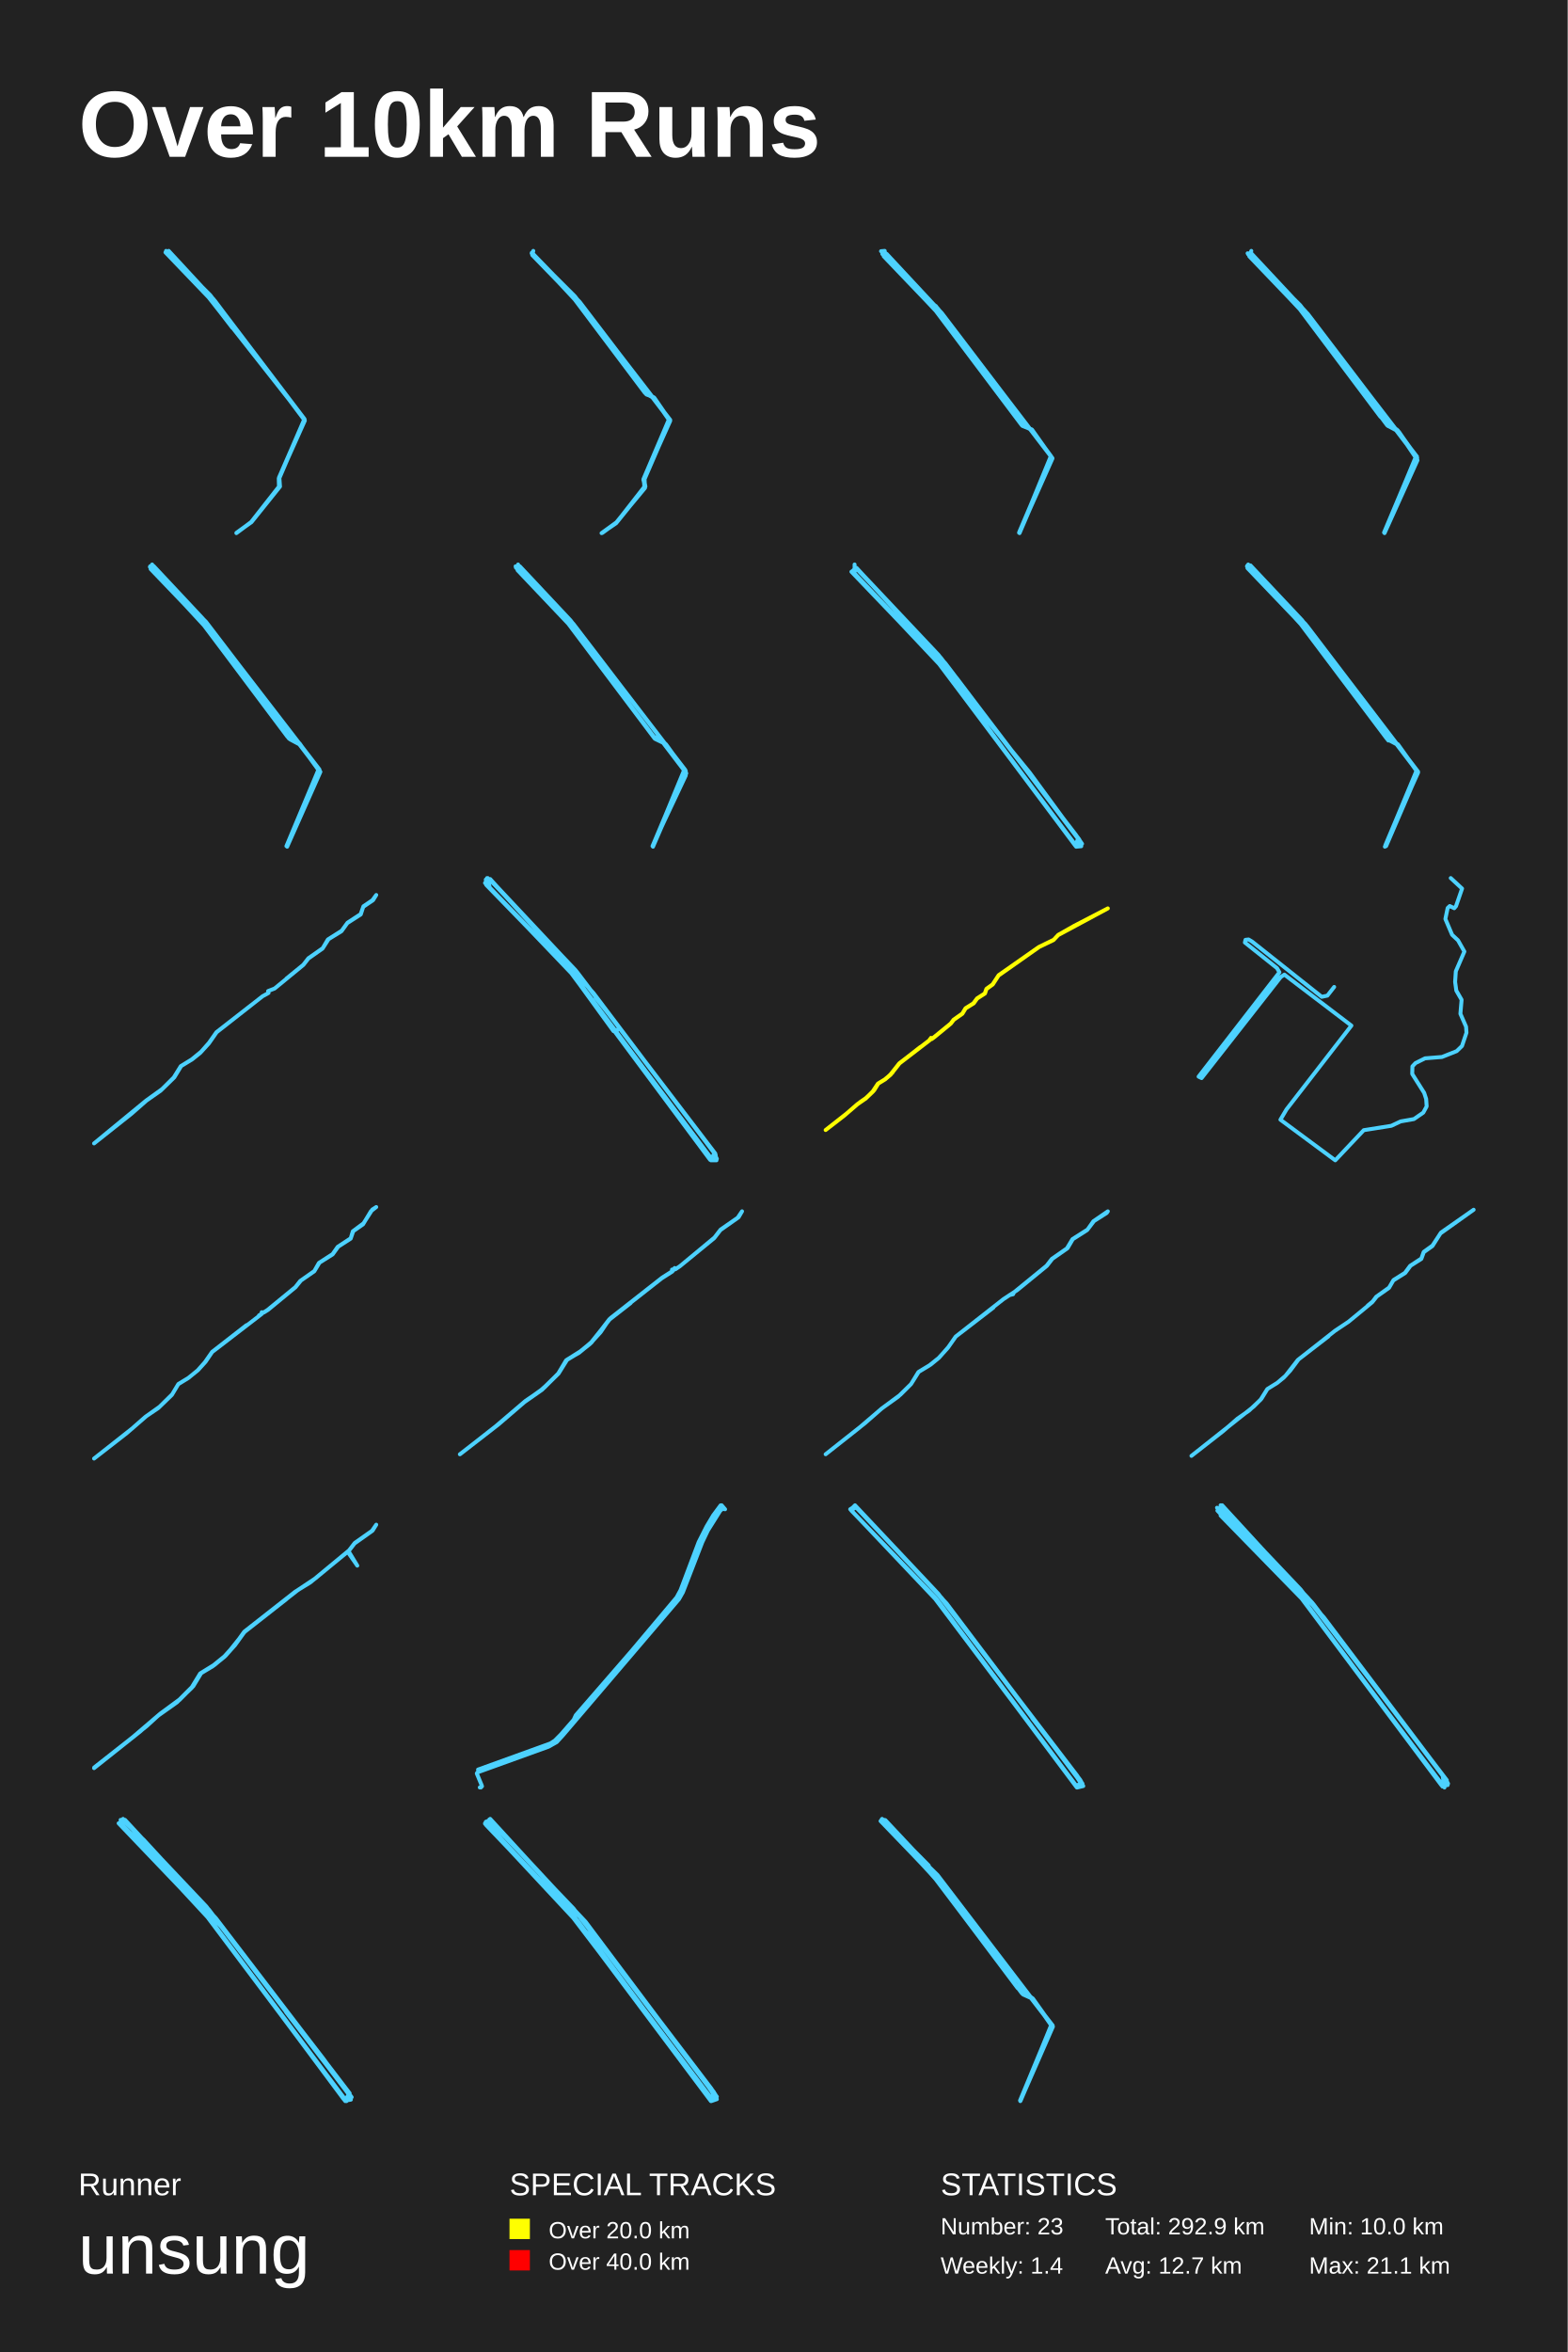
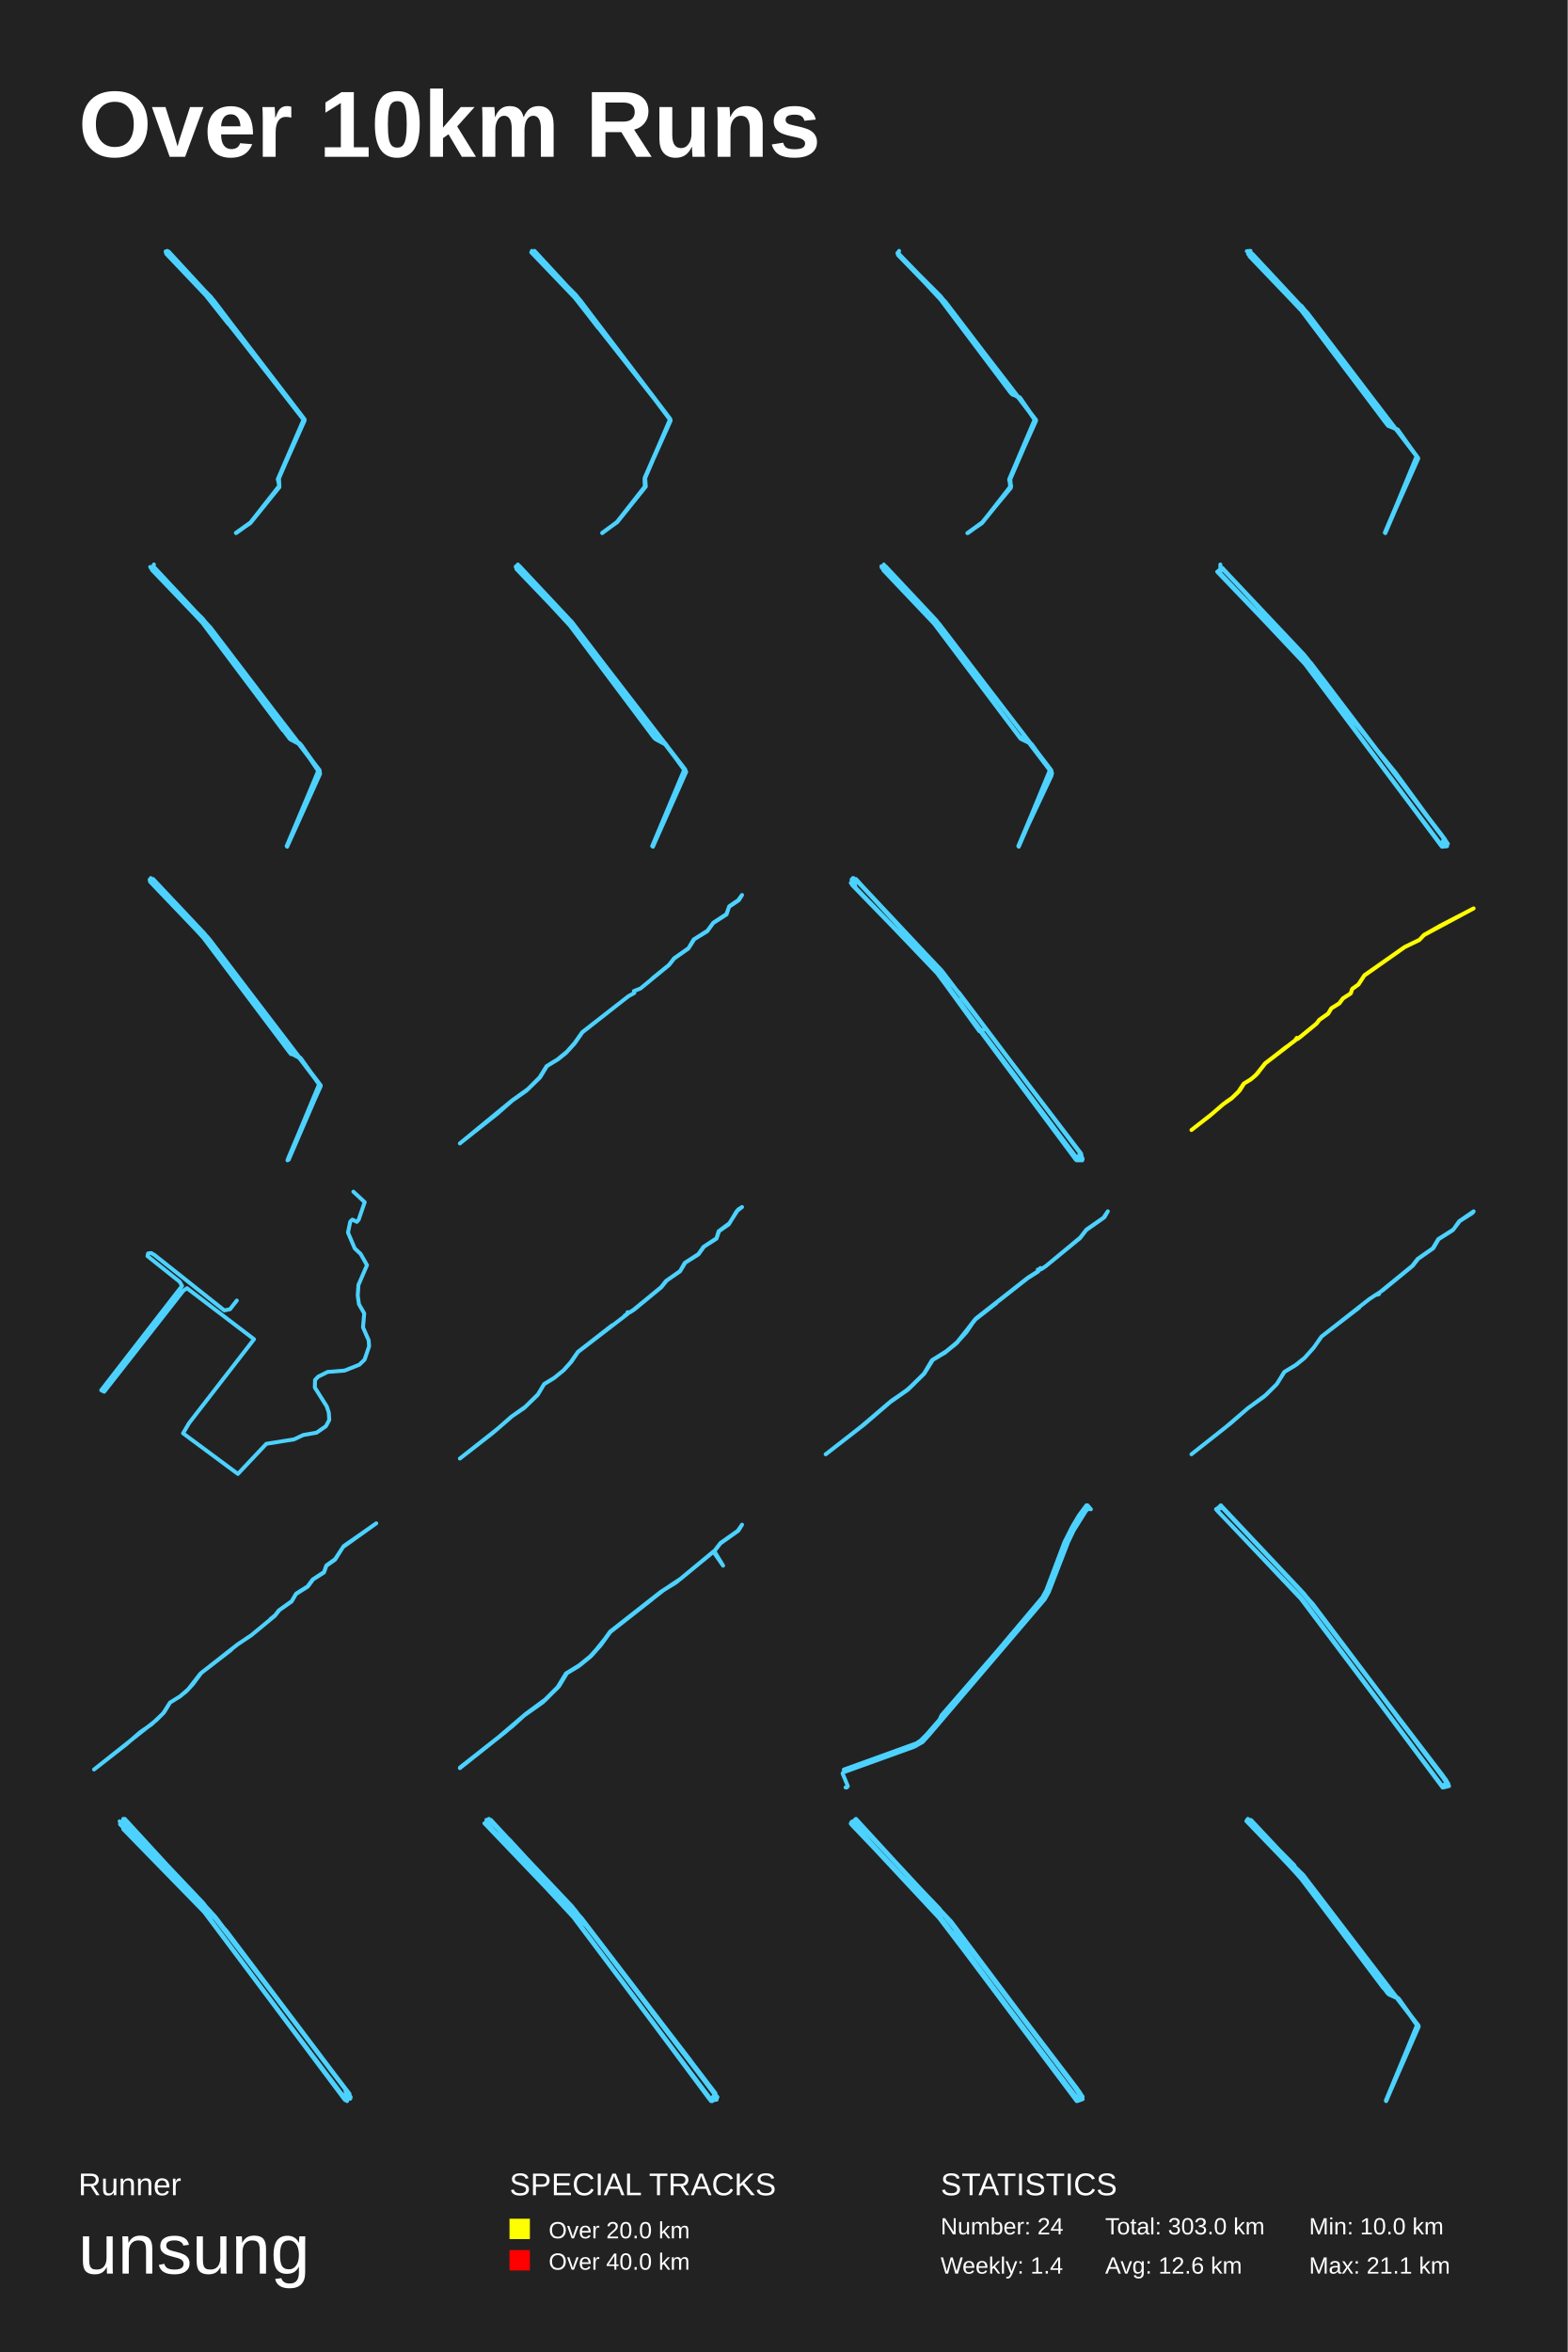
<svg xmlns="http://www.w3.org/2000/svg" baseProfile="full" height="300mm" version="1.1" viewBox="0,0,200,300" width="200mm">
  <defs />
  <rect fill="#222222" height="300" width="200" x="0" y="0" />
  <text fill="#FFFFFF" style="font-size:12px; font-family:Arial; font-weight:bold;" x="10" y="20">Over 10km Runs</text>
  <text fill="#FFFFFF" style="font-size:4px; font-family:Arial" x="10" y="280">Runner</text>
  <text fill="#FFFFFF" style="font-size:9px; font-family:Arial" x="10" y="290">unsung</text>
  <text fill="#FFFFFF" style="font-size:4px; font-family:Arial" x="65" y="280">SPECIAL TRACKS</text>
  <rect fill="yellow" height="2.6" width="2.6" x="65" y="283" />
  <text fill="#FFFFFF" style="font-size:3px; font-family:Arial" x="70" y="285.5">Over 20.0 km</text>
  <rect fill="red" height="2.6" width="2.6" x="65" y="287" />
  <text fill="#FFFFFF" style="font-size:3px; font-family:Arial" x="70" y="289.5">Over 40.0 km</text>
  <text fill="#FFFFFF" style="font-size:4px; font-family:Arial" x="120" y="280">STATISTICS</text>
-   <text fill="#FFFFFF" style="font-size:3px; font-family:Arial" x="120" y="285">Number: 23</text>
+   <text fill="#FFFFFF" style="font-size:3px; font-family:Arial" x="120" y="285">Number: 24</text>
  <text fill="#FFFFFF" style="font-size:3px; font-family:Arial" x="120" y="290">Weekly: 1.4</text>
-   <text fill="#FFFFFF" style="font-size:3px; font-family:Arial" x="141" y="285">Total: 292.9 km</text>
-   <text fill="#FFFFFF" style="font-size:3px; font-family:Arial" x="141" y="290">Avg: 12.7 km</text>
+   <text fill="#FFFFFF" style="font-size:3px; font-family:Arial" x="141" y="285">Total: 303.0 km</text>
+   <text fill="#FFFFFF" style="font-size:3px; font-family:Arial" x="141" y="290">Avg: 12.6 km</text>
  <text fill="#FFFFFF" style="font-size:3px; font-family:Arial" x="167" y="285">Min: 10.0 km</text>
  <text fill="#FFFFFF" style="font-size:3px; font-family:Arial" x="167" y="290">Max: 21.1 km</text>
-   <polyline fill="none" points="21.109,32.19 26.621,37.937 38.839,53.461 35.589,60.921 35.615,62.064 32.132,66.54 30.156,68.0 32.054,66.572 35.719,62 35.615,61.048 38.865,53.493 26.828,37.651 21.187,32.0 26.621,37.905 38.839,53.429 35.563,61.016 35.589,62.064 31.976,66.667 30.156,67.968 32.08,66.572 35.667,62.127 35.615,61.016 38.839,53.429 27.244,38.159 21.187,32.032 26.595,37.873 38.839,53.429 35.589,61.016 35.667,62.032 32.054,66.603 30.156,67.968 32.08,66.603 35.719,62.064 35.641,60.889 38.891,53.651 27.426,38.381 21.525,32.0 21.317,32.349 26.698,38 29.636,41.81" stroke="#4DD2FF" stroke-linecap="round" stroke-linejoin="round" stroke-width="0.5" />
-   <polyline fill="none" points="68.034,32.0 67.905,32.535 73.188,37.979 82.465,50.315 83.392,50.661 85.402,53.557 82.078,61.203 82.31,62.021 78.702,66.584 76.796,67.969 78.599,66.678 82.336,62.053 82.181,61.203 85.505,53.557 73.342,37.791 67.828,32.283 73.317,38.137 82.465,50.284 83.444,50.693 85.428,53.557 82.207,60.951 82.233,62.147 78.625,66.678 76.847,67.969 78.651,66.647 82.207,62.147 82.207,61.014 85.505,53.682 73.987,38.546 67.854,32.22 73.342,38.2 82.387,50.221 83.495,50.756 85.402,53.525 82.078,61.14 82.259,62.053 78.599,66.741 76.796,67.969 78.522,66.773 82.284,62.242 82.233,61.109 85.48,53.619 73.935,38.483 67.854,32.283 73.111,37.853 82.13,49.906 83.341,50.661 85.351,53.462 82.104,61.077 82.259,62.021 78.599,66.71 76.77,68.0 78.78,66.521 82.31,62.116 82.181,61.172 85.48,53.619 73.806,38.388 67.828,32.315 73.317,38.2 82.284,50.127 83.418,50.787 85.428,53.682 82.13,61.077 82.284,62.053 78.702,66.584 76.744,68.0 78.599,66.741 82.207,62.273 82.155,61.203 85.48,53.619" stroke="#4DD2FF" stroke-linecap="round" stroke-linejoin="round" stroke-width="0.5" />
-   <polyline fill="none" points="112.397,32.039 112.87,32.0 112.744,32.694 119.309,39.555 130.324,54.202 131.65,54.818 134.112,58.287 130.072,68.0 134.207,58.364 119.656,39.362 112.744,32.347 119.404,39.632 130.419,54.317 131.587,54.78 134.112,58.21 130.009,67.961 134.27,58.442 120.004,39.786 112.965,32.27 112.586,32.424 119.719,39.979 130.356,54.202 131.713,54.896 134.049,58.21 130.04,67.961 134.27,58.48 120.161,39.94 113.123,32.385 112.555,32.385 119.435,39.709 130.451,54.317 131.65,54.78 134.112,58.249 130.009,67.923 134.238,58.442 119.372,39.015" stroke="#4DD2FF" stroke-linecap="round" stroke-linejoin="round" stroke-width="0.5" />
-   <polyline fill="none" points="159.636,32.0 159.384,32.695 165.924,39.524 177.078,54.341 178.247,54.843 180.68,58.161 176.604,67.961 180.774,58.238 166.366,39.524 159.163,32.309 165.829,39.409 177.046,54.303 178.468,55.074 180.648,58.238 176.572,67.923 180.743,58.277 165.892,38.946 159.226,32.309 165.766,39.37 176.098,53.145 178.247,54.92 180.648,58.2 176.604,67.923 180.743,58.277 166.84,40.026 159.194,32.309 165.924,39.486 176.983,54.264 178.278,54.882 180.743,58.277 176.667,67.846 180.806,58.431 166.588,39.756 159.668,32.347 159.226,32.424 166.114,39.756 176.856,54.033 178.31,54.882 180.711,58.238 176.635,68.0 180.837,58.701 178.183,54.766" stroke="#4DD2FF" stroke-linecap="round" stroke-linejoin="round" stroke-width="0.5" />
-   <polyline fill="none" points="19.408,72.0 19.218,72.58 25.741,79.386 36.665,93.964 38.28,94.969 40.623,98.179 36.539,107.923 40.75,98.295 26.374,79.502 19.63,72.309 19.123,72.309 26.343,80.121 36.95,94.273 38.153,94.815 40.687,98.295 36.602,107.961 40.718,98.217 25.868,78.883 19.598,72.193 19.155,72.348 25.646,79.27 36.855,94.196 38.185,94.853 40.687,98.256 36.634,108.0 40.718,98.217 26.279,79.309 19.155,72.232 25.963,79.657 37.014,94.312 38.312,95.008 40.655,98.179 36.57,107.923 40.782,98.256 26.501,79.618 19.155,72.232 25.773,79.425 36.887,94.157 38.153,94.815 40.687,98.295 36.602,107.923 40.75,98.14 26.121,79.154 19.218,72.193 25.551,79.154 36.919,94.119 38.217,94.815 40.623,98.217 36.634,108.0 40.877,98.449 28.844,82.673" stroke="#4DD2FF" stroke-linecap="round" stroke-linejoin="round" stroke-width="0.5" />
-   <polyline fill="none" points="66.095,72.0 66.032,72.736 72.498,79.549 83.529,94.22 84.892,94.878 87.333,98.284 83.307,108.0 87.492,98.362 73.037,79.51 66.349,72.271 65.778,72.232 72.657,79.626 83.434,94.026 84.861,94.839 87.333,98.323 83.307,107.961 87.46,98.284 72.847,79.239 65.81,72.271 72.689,79.665 83.403,93.949 84.829,94.8 87.333,98.207 83.244,107.923 87.492,98.904 87.365,98.168 73.164,79.587 66.317,72.232 65.81,72.348 72.467,79.433 83.593,94.259 84.956,94.917 87.365,98.246 83.276,107.961 87.428,98.207 72.784,79.123 66.317,72.232 65.81,72.387 72.562,79.549 83.434,93.988 84.861,94.839 87.301,98.168 83.276,107.923 87.555,98.633 84.227,94.259" stroke="#4DD2FF" stroke-linecap="round" stroke-linejoin="round" stroke-width="0.5" />
-   <polyline fill="none" points="109.024,72.0 109.024,73.235 119.238,83.918 137.289,108.0 137.946,107.938 137.693,107.136 119.844,83.733 109.176,72.432 108.67,72.926 119.44,84.103 137.339,108.0 137.744,107.259 119.743,83.547 109.378,72.556 108.822,72.926 119.389,84.041 137.289,107.877 137.946,107.938 137.693,107.074 120.603,84.597 109.428,72.618 108.72,72.926 120.3,85.215 137.188,107.753 138.047,107.63 137.238,106.456 119.743,83.733 109.277,72.432 108.771,72.865 120.249,85.029 137.238,107.938 137.795,107.259 120.047,83.918 109.277,72.494 108.619,72.926 119.743,84.535 137.188,107.877 137.542,106.95 122.069,86.511 109.277,72.432 108.72,72.926 119.086,83.733 137.188,107.815 137.795,107.321 131.373,98.553 115.395,78.978" stroke="#4DD2FF" stroke-linecap="round" stroke-linejoin="round" stroke-width="0.5" />
-   <polyline fill="none" points="159.244,72.0 159.372,72.701 166,79.628 176.995,94.301 178.302,95.002 180.724,98.271 176.836,107.922 180.915,98.465 166.765,79.862 159.563,72.156 159.085,72.234 165.809,79.434 176.9,94.184 178.366,95.002 180.788,98.387 176.677,108.0 180.915,98.426 166.542,79.59 159.18,72.195 165.969,79.59 177.027,94.34 178.27,94.885 180.82,98.387 176.74,107.922 180.915,98.465 166.415,79.473 159.117,72.156 166.67,80.407 177.059,94.34 178.334,94.924 180.724,98.271 176.74,107.844 180.883,98.387 166.096,79.084 159.531,72.117 159.117,72.195 165.745,79.278 176.772,93.99 178.334,94.963 180.724,98.349 176.74,107.805 180.915,98.543 166.415,79.473 159.626,72.272 159.148,72.467 166.032,79.667 177.123,94.457 177.473,94.068 169.379,83.326" stroke="#4DD2FF" stroke-linecap="round" stroke-linejoin="round" stroke-width="0.5" />
-   <polyline fill="none" points="32.102,128.161 27.612,131.658 26.652,133.023 25.661,134.146 24.455,135.134 23.067,135.986 22.17,137.429 20.671,138.921 18.664,140.363 12.0,145.844 16.752,142.077 18.672,140.392 20.496,139.114 22.234,137.42 23.114,135.977 24.526,135.115 25.55,134.292 26.644,133.091 27.636,131.667 33.491,127.077 34.26,126.651 34.204,126.409 35.03,126.089 38.703,123.077 39.337,122.263 41.154,120.985 41.915,119.793 43.565,118.776 44.311,117.74 46.025,116.636 46.342,115.667 47.595,114.815 48.0,114.156 47.508,114.824 46.366,115.599 46.009,116.597 44.335,117.691 43.589,118.718 41.828,119.832 41.17,120.946 39.345,122.224 38.687,123.067 36.545,124.81" stroke="#4DD2FF" stroke-linecap="round" stroke-linejoin="round" stroke-width="0.5" />
-   <polyline fill="none" points="62.233,112.0 62.487,113.244 72.925,124 90.744,147.751 91.406,147.938 91.253,147.13 74.656,125.368 62.742,112.373 62.131,112.0 61.978,112.746 72.823,123.938 90.744,147.938 91.304,147.316 74.503,125.182 62.487,112.124 61.978,112.684 72.925,124 90.693,147.938 91.151,147.067 74.808,125.617 62.589,112.249 61.927,112.684 72.772,123.938 90.693,147.876 91.355,147.938 91.202,147.192 75.725,126.674 62.538,112.124 61.978,112.684 72.721,123.876 90.693,148.0 91.406,148.0 91.253,147.192 73.434,123.752 62.64,112.373 61.876,112.622 72.874,124.125 90.591,147.938 91.457,147.813 90.948,146.757 73.586,123.938 62.742,112.373 61.978,112.187 62.029,112.87 72.721,123.876 78.27,131.524 79.136,131.213 75.979,127.233" stroke="#4DD2FF" stroke-linecap="round" stroke-linejoin="round" stroke-width="0.5" />
-   <polyline fill="none" points="117.403,133.555 114.703,135.658 113.579,137.099 112.782,137.761 112.008,138.222 111.545,139.011 110.488,140.06 109.374,140.844 107.981,142.054 105.333,144.133 107.722,142.284 109.402,140.838 110.403,140.146 111.517,139.069 112.055,138.205 112.904,137.686 113.622,137.081 114.759,135.635 118.616,132.673 118.639,132.541 118.856,132.541 119.196,132.293 121.306,130.558 121.674,130.08 122.779,129.302 123.189,128.622 124.228,127.971 124.657,127.366 125.663,126.714 125.847,126.155 126.654,125.567 127.39,124.432 132.568,120.789 134.4,119.907 134.999,119.273 141.333,115.867 137.062,118.08 135.004,119.245 134.428,119.867 132.526,120.795 127.404,124.386 126.626,125.567 125.842,126.126 125.634,126.714 124.653,127.342 124.171,127.982 123.175,128.605 122.769,129.279 121.651,130.068 121.292,130.547 119.092,132.345 118.889,132.471 118.771,132.379 118.748,132.512 118.564,132.69 114.755,135.606 113.532,137.139 112.862,137.692 112.003,138.216 111.29,139.288 110.44,140.083 109.699,140.596 110.422,140.141 111.375,139.23 112.022,138.222 112.947,137.657 113.867,136.805" stroke="yellow" stroke-linecap="round" stroke-linejoin="round" stroke-width="0.5" />
-   <polyline fill="none" points="185.081,112.0 186.528,113.339 185.754,115.58 185.525,115.845 184.954,115.565 184.687,115.814 184.395,117.215 185.258,119.238 186.008,119.939 186.82,121.371 185.728,123.892 185.639,125.246 185.792,126.351 186.465,127.519 186.312,129.309 187.036,130.958 187.087,131.721 186.516,133.418 185.843,134.071 183.963,134.818 181.804,134.99 180.585,135.596 180.191,136.017 180.166,136.982 181.69,139.394 181.944,140.172 182.007,141.121 181.576,141.915 180.382,142.74 178.693,143.036 177.499,143.596 173.981,144.156 170.349,148.0 163.352,142.818 164.126,141.51 172.407,130.818 163.86,124.312 163.39,124.624 153.294,137.511 152.913,137.324 163.225,124.017 162.92,123.488 158.818,120.219 158.894,119.876 159.288,119.83 159.732,120.094 168.622,127.145 169.346,126.99 170.21,125.884" stroke="#4DD2FF" stroke-linecap="round" stroke-linejoin="round" stroke-width="0.5" />
-   <polyline fill="none" points="31.44,169.028 27.063,172.432 26.136,173.759 25.224,174.789 24.038,175.754 22.761,176.524 21.963,177.85 20.352,179.437 18.551,180.717 16.811,182.247 12.0,186.041 16.172,182.795 18.68,180.624 20.2,179.594 21.925,177.925 22.746,176.552 24.0,175.782 25.262,174.761 26.227,173.694 27.07,172.451 33.386,167.599 33.386,167.376 33.667,167.404 34.199,167.07 37.702,164.184 38.394,163.331 40.096,162.152 40.757,161.057 42.437,160 43.144,159.016 44.74,157.986 45.066,157.039 46.313,156.167 47.324,154.488 48.0,153.959 47.506,154.274 46.374,156.037 45.013,157.049 44.74,157.949 43.083,159.034 42.429,159.962 40.689,161.085 40.096,162.124 38.303,163.386 37.68,164.175 34.138,167.079 33.036,167.784" stroke="#4DD2FF" stroke-linecap="round" stroke-linejoin="round" stroke-width="0.5" />
-   <polyline fill="none" points="83.134,164.063 77.741,168.268 75.573,171.079 74.201,172.262 72.263,173.48 71.217,175.202 69.068,177.31 67.062,178.668 63.886,181.421 58.695,185.485 63.589,181.69 66.899,178.844 69.144,177.275 71.255,175.202 72.378,173.398 73.865,172.555 75.439,171.266 77.847,168.209 84.429,163.044 85.772,162.188 85.734,161.931 86.166,161.896 86.722,161.521 91.117,157.924 91.913,156.894 94.225,155.265 94.667,154.504 94.11,155.324 91.932,156.835 91.145,157.854 86.78,161.474 86.214,161.86 86.07,161.732 85.878,162.071 84.477,162.962 77.904,168.115 75.381,171.266 73.961,172.426 72.224,173.503 71.226,175.178 69.969,176.455 68.914,177.404 66.976,178.739 63.023,182.112 58.667,185.496 63.109,182.053 67.033,178.727 69.432,177.005 71.198,175.237 72.301,173.48 73.855,172.543 75.247,171.442 76.628,169.919 77.665,168.385 80.457,166.206" stroke="#4DD2FF" stroke-linecap="round" stroke-linejoin="round" stroke-width="0.5" />
-   <polyline fill="none" points="126.738,166.781 121.912,170.495 120.995,171.818 119.795,173.181 118.745,174.046 117.211,174.972 116.228,176.539 114.577,178.157 112.543,179.612 109.618,182.115 105.333,185.492 110.326,181.545 112.468,179.673 114.877,177.892 116.228,176.539 117.161,175.013 118.528,174.189 119.762,173.202 120.904,171.94 121.946,170.464 128.022,165.702 129.764,164.562 133.557,161.459 134.257,160.563 136.19,159.21 136.866,158.06 138.691,156.899 139.566,155.749 141.192,154.711 141.333,154.508 139.491,155.77 138.749,156.828 136.824,158.049 136.115,159.23 134.19,160.573 133.515,161.448 129.364,164.837 129.247,165.081 128.78,165.193" stroke="#4DD2FF" stroke-linecap="round" stroke-linejoin="round" stroke-width="0.5" />
-   <polyline fill="none" points="169.493,170.442 165.572,173.467 164.0,175.486 162.965,176.375 161.679,177.173 160.815,178.544 159.351,179.923 157.888,180.937 156.043,182.54 152.0,185.697 159.95,179.399 160.93,178.411 161.693,177.164 162.952,176.383 163.782,175.71 164.606,174.821 165.674,173.384 170.323,169.736 172.052,168.581 175.067,166.096 175.639,165.373 177.205,164.268 177.756,163.32 179.274,162.365 179.948,161.451 181.33,160.57 181.643,159.714 182.745,158.932 183.76,157.328 188.0,154.303 183.841,157.212 182.752,158.874 181.629,159.68 181.336,160.52 179.9,161.459 179.233,162.356 177.777,163.271 177.212,164.235 175.571,165.406 175.122,166.005 174.489,166.528" stroke="#4DD2FF" stroke-linecap="round" stroke-linejoin="round" stroke-width="0.5" />
-   <polyline fill="none" points="36.525,203.986 31.055,208.274 29.981,209.831 28.801,211.167 27.39,212.35 25.692,213.369 24.473,215.278 22.468,217.21 20.338,218.698 17.843,220.888 12.0,225.526 18.707,220.173 20.261,218.756 22.909,216.824 24.617,215.102 25.596,213.462 27.256,212.443 28.647,211.319 29.971,209.855 31.228,208.11 37.993,202.815 40.228,201.327 44.344,197.93 45.582,199.699 44.469,197.86 45.237,196.864 47.53,195.236 48.0,194.474 47.453,195.259 45.256,196.806 44.527,197.755 39.585,201.843 37.657,203.026 31.161,208.121 29.952,209.808 28.628,211.272 27.246,212.397 25.538,213.451 24.473,215.196 22.881,216.789 20.443,218.581 16.961,221.555 12.019,225.444 17.114,221.473 20.184,218.827 22.583,217.128 24.656,215.079 25.663,213.416 27.15,212.525 28.781,211.19 31.257,208.098 37.925,202.874 39.988,201.515 44.459,197.848 45.265,196.829 47.386,195.341" stroke="#4DD2FF" stroke-linecap="round" stroke-linejoin="round" stroke-width="0.5" />
-   <polyline fill="none" points="61.206,227.991 61.493,227.843 61.342,228.0 61.463,227.742 60.828,226.21 60.904,226.071 69.979,222.795 71.03,222.204 71.838,221.318 86.619,203.983 87.125,203.088 89.596,196.709 90.306,195.222 91.885,192.702 92.18,192.443 92.505,192.508 92.067,192.0 91.931,192.009 90.979,193.293 90.132,194.714 89.135,196.69 86.823,202.82 86.316,203.753 80.536,210.621 73.455,218.78 73.191,219.352 71.551,221.235 70.78,222.01 70.229,222.37 60.987,225.711" stroke="#4DD2FF" stroke-linecap="round" stroke-linejoin="round" stroke-width="0.5" />
-   <polyline fill="none" points="108.517,192.563 119.283,203.771 137.381,227.937 138.047,227.687 136.612,225.496 119.283,202.832 109.081,192.0 108.517,192.563 119.386,203.959 137.381,228.0 138.15,227.812 137.842,227.061 120.155,203.833 109.081,192.063 108.62,192.689 119.386,203.833 137.432,227.937 137.996,227.374 120.77,204.522 109.235,192.25 108.568,192.626 119.488,203.959 137.432,228.0 138.201,227.812 137.432,226.497 119.693,203.27 109.081,192.063 108.517,192.563 119.078,203.645 137.432,228.0 137.944,227.249 120.104,203.833 109.03,192.063 108.568,192.626 119.386,203.959 137.329,227.937 137.996,227.499 120.309,204.021 109.081,192.125 108.466,192.501 119.437,204.084 137.227,227.75 138.098,227.499 131.69,219.172" stroke="#4DD2FF" stroke-linecap="round" stroke-linejoin="round" stroke-width="0.5" />
-   <polyline fill="none" points="155.261,192.31 165.477,203.111 184.028,227.876 184.333,226.759 168.882,206.276 155.718,192.0 155.769,193.303 166.036,203.855 184.028,227.752 184.384,226.883 167.306,204.352 157.294,193.552 155.769,192.186 155.515,192.869 166.036,203.731 184.028,227.752 184.688,227.69 184.384,226.945 167.154,204.228 155.921,192.0 155.718,193.303 166.137,203.98 184.028,227.876 184.434,226.945 167.56,204.6 155.871,192.0 155.413,192.621 165.985,203.793 183.926,227.69 184.587,227.069 166.9,203.855 155.921,192.124 155.312,192.683 166.137,203.98 184.282,228.0 184.028,226.386 167.103,204.166 155.921,192.062 155.871,193.303 165.883,203.669 183.875,227.69 184.384,226.883 167.408,204.414 155.871,192.124 155.464,192.559 166.137,203.98 183.875,227.566 184.739,227.503 184.384,226.821 165.934,202.738 155.921,192.186 155.82,193.117 166.086,203.855 183.977,227.752 184.638,227.566 184.333,226.821 167.154,204.166 155.921,192.31" stroke="#4DD2FF" stroke-linecap="round" stroke-linejoin="round" stroke-width="0.5" />
-   <polyline fill="none" points="15.133,232.562 26.168,244.104 44.152,267.938 44.509,267.002 26.322,243.168 16.104,232.374 15.388,232.125 15.44,232.874 26.015,243.855 44.05,267.938 44.663,267.314 41.342,262.697 27.037,244.104 16.053,232.312 15.337,232.749 26.424,244.354 43.845,267.75 44.714,267.376 26.884,243.917 15.95,232.125 15.388,232.624 26.424,244.291 44.05,267.813 44.612,267.002 27.548,244.666 15.899,232.187 15.388,232.811 26.117,243.917 44.05,268.0 44.867,267.501 27.548,244.666 18.352,234.683 15.695,232.187 15.44,232.686 26.168,243.979 43.947,267.813 44.765,267.501 28.927,246.538 15.746,232.062 15.388,232.749 26.117,243.979 44.203,268.0 44.816,267.438 26.679,243.605 15.695,232.0 15.695,232.936 26.066,243.917 43.999,267.938 44.765,267.813 44.407,267.002 26.628,243.668 15.44,232.624 26.475,244.541 44.05,267.938 44.509,267.127 36.488,256.645" stroke="#4DD2FF" stroke-linecap="round" stroke-linejoin="round" stroke-width="0.5" />
-   <polyline fill="none" points="61.927,232.622 74.045,245.617 90.591,267.751 91.355,267.689 90.388,266.135 74.707,245.306 62.691,232.373 62.08,232.746 72.721,243.938 90.744,268.0 91.457,267.751 90.388,266.197 73.179,243.441 62.589,232.373 61.876,232.56 72.619,243.876 90.693,268.0 91.457,267.44 73.434,243.814 62.589,232.311 61.876,232.622 72.314,243.565 90.846,267.876 91.253,267.13 73.536,243.876 62.436,232.062 62.182,232.808 72.823,243.876 90.795,267.813 91.406,267.44 90.744,266.383 74.096,244.498 62.589,232.124 61.978,232.373 75.114,246.798 90.693,267.751 91.304,267.503 90.133,265.637 74.299,244.809 62.538,232.0 62.029,232.808 73.688,244.995 90.591,267.751 91.406,267.627 90.642,266.383 74.707,245.119 62.64,232.311 62.08,232.56 73.026,244.187 90.744,267.627 91.1,266.881 76.03,247.047" stroke="#4DD2FF" stroke-linecap="round" stroke-linejoin="round" stroke-width="0.5" />
-   <polyline fill="none" points="112.339,232.274 119.188,239.388 129.623,253.225 131.703,254.867 134.2,258.307 130.199,267.961 134.296,258.346 119.316,238.958 112.531,232.078 119.284,239.505 130.519,254.398 131.735,254.945 134.2,258.463 130.167,268.0 134.328,258.502 119.604,239.153 112.467,232.195 119.22,239.505 130.391,254.281 131.639,254.828 134.136,258.268 130.135,267.922 134.232,258.307 120.021,239.701 112.531,232.0 119.508,239.857 129.815,253.577 131.767,254.906 134.136,258.228 130.167,267.922 134.296,258.463 119.22,238.841 112.947,232.156 112.467,232.078 112.691,232.586 118.484,238.684 118.484,237.942 115.187,234.619" stroke="#4DD2FF" stroke-linecap="round" stroke-linejoin="round" stroke-width="0.5" />
+   <polyline fill="none" points="21.346,32.0 21.216,32.38 26.484,37.926 38.758,53.455 35.437,61.124 35.644,61.948 31.959,66.669 30.117,68.0 31.985,66.669 35.618,62.169 35.54,61.124 38.862,53.487 26.899,37.863 21.138,32.063 26.665,38.085 38.758,53.582 35.463,61.06 35.618,62.011 31.959,66.637 30.091,67.968 31.933,66.732 35.644,62.106 35.592,61.029 38.81,53.423 26.951,37.926 21.138,32.127 26.562,38.021 38.758,53.455 35.463,61.06 35.618,61.979 31.881,66.732 30.091,67.968 31.881,66.764 35.644,62.138 35.54,61.06 38.862,53.645 27.34,38.402 21.527,32.095 21.19,32.285 25.29,36.469 29.105,41.286" stroke="#4DD2FF" stroke-linecap="round" stroke-linejoin="round" stroke-width="0.5" />
+   <polyline fill="none" points="67.776,32.19 73.287,37.937 85.505,53.461 82.256,60.921 82.282,62.064 78.798,66.54 76.823,68.0 78.72,66.572 82.386,62 82.282,61.048 85.531,53.493 73.495,37.651 67.854,32.0 73.287,37.905 85.505,53.429 82.23,61.016 82.256,62.064 78.642,66.667 76.823,67.968 78.746,66.572 82.334,62.127 82.282,61.016 85.505,53.429 73.911,38.159 67.854,32.032 73.261,37.873 85.505,53.429 82.256,61.016 82.334,62.032 78.72,66.603 76.823,67.968 78.746,66.603 82.386,62.064 82.308,60.889 85.557,53.651 74.093,38.381 68.192,32.0 67.984,32.349 73.365,38 76.303,41.81" stroke="#4DD2FF" stroke-linecap="round" stroke-linejoin="round" stroke-width="0.5" />
+   <polyline fill="none" points="114.701,32.0 114.572,32.535 119.855,37.979 129.131,50.315 130.059,50.661 132.069,53.557 128.745,61.203 128.977,62.021 125.369,66.584 123.462,67.969 125.266,66.678 129.002,62.053 128.848,61.203 132.172,53.557 120.009,37.791 114.495,32.283 119.983,38.137 129.131,50.284 130.111,50.693 132.095,53.557 128.874,60.951 128.899,62.147 125.292,66.678 123.514,67.969 125.318,66.647 128.874,62.147 128.874,61.014 132.172,53.682 120.653,38.546 114.52,32.22 120.009,38.2 129.054,50.221 130.162,50.756 132.069,53.525 128.745,61.14 128.925,62.053 125.266,66.741 123.462,67.969 125.189,66.773 128.951,62.242 128.899,61.109 132.146,53.619 120.602,38.483 114.52,32.283 119.777,37.853 128.796,49.906 130.007,50.661 132.017,53.462 128.771,61.077 128.925,62.021 125.266,66.71 123.436,68.0 125.446,66.521 128.977,62.116 128.848,61.172 132.146,53.619 120.473,38.388 114.495,32.315 119.983,38.2 128.951,50.127 130.085,50.787 132.095,53.682 128.796,61.077 128.951,62.053 125.369,66.584 123.411,68.0 125.266,66.741 128.874,62.273 128.822,61.203 132.146,53.619" stroke="#4DD2FF" stroke-linecap="round" stroke-linejoin="round" stroke-width="0.5" />
+   <polyline fill="none" points="159.064,32.039 159.537,32.0 159.411,32.694 165.976,39.555 176.991,54.202 178.317,54.818 180.779,58.287 176.739,68.0 180.873,58.364 166.323,39.362 159.411,32.347 166.07,39.632 177.086,54.317 178.254,54.78 180.779,58.21 176.675,67.961 180.936,58.442 166.67,39.786 159.632,32.27 159.253,32.424 166.386,39.979 177.023,54.202 178.38,54.896 180.715,58.21 176.707,67.961 180.936,58.48 166.828,39.94 159.79,32.385 159.221,32.385 166.102,39.709 177.117,54.317 178.317,54.78 180.779,58.249 176.675,67.923 180.905,58.442 166.039,39.015" stroke="#4DD2FF" stroke-linecap="round" stroke-linejoin="round" stroke-width="0.5" />
+   <polyline fill="none" points="19.636,72.0 19.384,72.695 25.924,79.524 37.078,94.341 38.247,94.843 40.68,98.161 36.604,107.961 40.774,98.238 26.366,79.524 19.163,72.309 25.829,79.409 37.046,94.303 38.468,95.074 40.648,98.238 36.572,107.923 40.743,98.277 25.892,78.946 19.226,72.309 25.766,79.37 36.098,93.145 38.247,94.92 40.648,98.2 36.604,107.923 40.743,98.277 26.84,80.026 19.194,72.309 25.924,79.486 36.983,94.264 38.278,94.882 40.743,98.277 36.667,107.846 40.806,98.431 26.588,79.756 19.668,72.347 19.226,72.424 26.114,79.756 36.856,94.033 38.31,94.882 40.711,98.238 36.635,108.0 40.837,98.701 38.183,94.766" stroke="#4DD2FF" stroke-linecap="round" stroke-linejoin="round" stroke-width="0.5" />
+   <polyline fill="none" points="66.075,72.0 65.885,72.58 72.408,79.386 83.332,93.964 84.947,94.969 87.29,98.179 83.205,107.923 87.417,98.295 73.041,79.502 66.297,72.309 65.79,72.309 73.009,80.121 83.617,94.273 84.82,94.815 87.353,98.295 83.269,107.961 87.385,98.217 72.535,78.883 66.265,72.193 65.822,72.348 72.313,79.27 83.522,94.196 84.852,94.853 87.353,98.256 83.3,108.0 87.385,98.217 72.946,79.309 65.822,72.232 72.63,79.657 83.68,94.312 84.978,95.008 87.322,98.179 83.237,107.923 87.448,98.256 73.168,79.618 65.822,72.232 72.44,79.425 83.554,94.157 84.82,94.815 87.353,98.295 83.269,107.923 87.417,98.14 72.788,79.154 65.885,72.193 72.218,79.154 83.585,94.119 84.883,94.815 87.29,98.217 83.3,108.0 87.543,98.449 75.511,82.673" stroke="#4DD2FF" stroke-linecap="round" stroke-linejoin="round" stroke-width="0.5" />
+   <polyline fill="none" points="112.762,72.0 112.699,72.736 119.165,79.549 130.196,94.22 131.559,94.878 134,98.284 129.974,108.0 134.158,98.362 119.704,79.51 113.016,72.271 112.445,72.232 119.324,79.626 130.101,94.026 131.527,94.839 134,98.323 129.974,107.961 134.127,98.284 119.514,79.239 112.477,72.271 119.355,79.665 130.069,93.949 131.496,94.8 134,98.207 129.911,107.923 134.158,98.904 134.031,98.168 119.831,79.587 112.984,72.232 112.477,72.348 119.133,79.433 130.259,94.259 131.622,94.917 134.031,98.246 129.942,107.961 134.095,98.207 119.45,79.123 112.984,72.232 112.477,72.387 119.228,79.549 130.101,93.988 131.527,94.839 133.968,98.168 129.942,107.923 134.222,98.633 130.893,94.259" stroke="#4DD2FF" stroke-linecap="round" stroke-linejoin="round" stroke-width="0.5" />
+   <polyline fill="none" points="155.69,72.0 155.69,73.235 165.904,83.918 183.956,108.0 184.613,107.938 184.36,107.136 166.511,83.733 155.842,72.432 155.337,72.926 166.107,84.103 184.006,108.0 184.411,107.259 166.41,83.547 156.044,72.556 155.488,72.926 166.056,84.041 183.956,107.877 184.613,107.938 184.36,107.074 167.27,84.597 156.095,72.618 155.387,72.926 166.966,85.215 183.854,107.753 184.714,107.63 183.905,106.456 166.41,83.733 155.943,72.432 155.438,72.865 166.916,85.029 183.905,107.938 184.461,107.259 166.713,83.918 155.943,72.494 155.286,72.926 166.41,84.535 183.854,107.877 184.208,106.95 168.736,86.511 155.943,72.432 155.387,72.926 165.753,83.733 183.854,107.815 184.461,107.321 178.04,98.553 162.062,78.978" stroke="#4DD2FF" stroke-linecap="round" stroke-linejoin="round" stroke-width="0.5" />
+   <polyline fill="none" points="19.244,112.0 19.372,112.701 26,119.628 36.995,134.301 38.302,135.002 40.724,138.271 36.836,147.922 40.915,138.465 26.765,119.862 19.563,112.156 19.085,112.234 25.809,119.434 36.9,134.184 38.366,135.002 40.788,138.387 36.677,148.0 40.915,138.426 26.542,119.59 19.18,112.195 25.969,119.59 37.027,134.34 38.27,134.885 40.82,138.387 36.74,147.922 40.915,138.465 26.415,119.473 19.117,112.156 26.67,120.407 37.059,134.34 38.334,134.924 40.724,138.271 36.74,147.844 40.883,138.387 26.096,119.084 19.531,112.117 19.117,112.195 25.745,119.278 36.772,133.99 38.334,134.963 40.724,138.349 36.74,147.805 40.915,138.543 26.415,119.473 19.626,112.272 19.148,112.467 26.032,119.667 37.123,134.457 37.473,134.068 29.379,123.326" stroke="#4DD2FF" stroke-linecap="round" stroke-linejoin="round" stroke-width="0.5" />
+   <polyline fill="none" points="78.769,128.161 74.279,131.658 73.319,133.023 72.327,134.146 71.121,135.134 69.733,135.986 68.837,137.429 67.337,138.921 65.33,140.363 58.667,145.844 63.419,142.077 65.338,140.392 67.163,139.114 68.9,137.42 69.781,135.977 71.193,135.115 72.216,134.292 73.311,133.091 74.303,131.667 80.157,127.077 80.927,126.651 80.871,126.409 81.696,126.089 85.369,123.077 86.004,122.263 87.82,120.985 88.582,119.793 90.232,118.776 90.978,117.74 92.691,116.636 93.009,115.667 94.262,114.815 94.667,114.156 94.175,114.824 93.032,115.599 92.675,116.597 91.002,117.691 90.256,118.718 88.495,119.832 87.836,120.946 86.012,122.224 85.353,123.067 83.211,124.81" stroke="#4DD2FF" stroke-linecap="round" stroke-linejoin="round" stroke-width="0.5" />
+   <polyline fill="none" points="108.9,112.0 109.154,113.244 119.591,124 137.411,147.751 138.073,147.938 137.92,147.13 121.322,125.368 109.409,112.373 108.798,112.0 108.645,112.746 119.489,123.938 137.411,147.938 137.971,147.316 121.17,125.182 109.154,112.124 108.645,112.684 119.591,124 137.36,147.938 137.818,147.067 121.475,125.617 109.256,112.249 108.594,112.684 119.438,123.938 137.36,147.876 138.022,147.938 137.869,147.192 122.391,126.674 109.205,112.124 108.645,112.684 119.388,123.876 137.36,148.0 138.073,148.0 137.92,147.192 120.1,123.752 109.307,112.373 108.543,112.622 119.54,124.125 137.258,147.938 138.124,147.813 137.614,146.757 120.253,123.938 109.409,112.373 108.645,112.187 108.696,112.87 119.388,123.876 124.937,131.524 125.803,131.213 122.646,127.233" stroke="#4DD2FF" stroke-linecap="round" stroke-linejoin="round" stroke-width="0.5" />
+   <polyline fill="none" points="164.069,133.555 161.369,135.658 160.246,137.099 159.448,137.761 158.674,138.222 158.212,139.011 157.154,140.06 156.04,140.844 154.648,142.054 152.0,144.133 154.388,142.284 156.069,140.838 157.069,140.146 158.183,139.069 158.721,138.205 159.571,137.686 160.288,137.081 161.426,135.635 165.282,132.673 165.306,132.541 165.523,132.541 165.863,132.293 167.973,130.558 168.341,130.08 169.445,129.302 169.856,128.622 170.894,127.971 171.324,127.366 172.329,126.714 172.513,126.155 173.321,125.567 174.057,124.432 179.235,120.789 181.066,119.907 181.666,119.273 188.0,115.867 183.728,118.08 181.67,119.245 181.095,119.867 179.192,120.795 174.071,124.386 173.292,125.567 172.509,126.126 172.301,126.714 171.319,127.342 170.838,127.982 169.842,128.605 169.436,129.279 168.317,130.068 167.959,130.547 165.759,132.345 165.556,132.471 165.438,132.379 165.414,132.512 165.23,132.69 161.421,135.606 160.199,137.139 159.529,137.692 158.669,138.216 157.957,139.288 157.107,140.083 156.366,140.596 157.088,140.141 158.042,139.23 158.688,138.222 159.613,137.657 160.534,136.805" stroke="yellow" stroke-linecap="round" stroke-linejoin="round" stroke-width="0.5" />
+   <polyline fill="none" points="45.081,152.0 46.528,153.339 45.754,155.58 45.525,155.845 44.954,155.565 44.687,155.814 44.395,157.215 45.258,159.238 46.008,159.939 46.82,161.371 45.728,163.892 45.639,165.246 45.792,166.351 46.465,167.519 46.312,169.309 47.036,170.958 47.087,171.721 46.516,173.418 45.843,174.071 43.963,174.818 41.804,174.99 40.585,175.596 40.191,176.017 40.166,176.982 41.69,179.394 41.944,180.172 42.007,181.121 41.576,181.915 40.382,182.74 38.693,183.036 37.499,183.596 33.981,184.156 30.349,188.0 23.352,182.818 24.126,181.51 32.407,170.818 23.86,164.312 23.39,164.624 13.294,177.511 12.913,177.324 23.225,164.017 22.92,163.488 18.818,160.219 18.894,159.876 19.288,159.83 19.732,160.094 28.622,167.145 29.346,166.99 30.21,165.884" stroke="#4DD2FF" stroke-linecap="round" stroke-linejoin="round" stroke-width="0.5" />
+   <polyline fill="none" points="78.107,169.028 73.729,172.432 72.802,173.759 71.89,174.789 70.705,175.754 69.428,176.524 68.63,177.85 67.019,179.437 65.218,180.717 63.477,182.247 58.667,186.041 62.839,182.795 65.347,180.624 66.867,179.594 68.592,177.925 69.413,176.552 70.667,175.782 71.928,174.761 72.893,173.694 73.737,172.451 80.052,167.599 80.052,167.376 80.334,167.404 80.866,167.07 84.369,164.184 85.061,163.331 86.763,162.152 87.424,161.057 89.104,160 89.81,159.016 91.406,157.986 91.733,157.039 92.98,156.167 93.99,154.488 94.667,153.959 94.173,154.274 93.04,156.037 91.68,157.049 91.406,157.949 89.75,159.034 89.096,159.962 87.356,161.085 86.763,162.124 84.969,163.386 84.346,164.175 80.805,167.079 79.703,167.784" stroke="#4DD2FF" stroke-linecap="round" stroke-linejoin="round" stroke-width="0.5" />
+   <polyline fill="none" points="129.8,164.063 124.408,168.268 122.24,171.079 120.867,172.262 118.929,173.48 117.883,175.202 115.734,177.31 113.729,178.668 110.553,181.421 105.362,185.485 110.256,181.69 113.566,178.844 115.811,177.275 117.922,175.202 119.044,173.398 120.532,172.555 122.105,171.266 124.514,168.209 131.096,163.044 132.439,162.188 132.4,161.931 132.832,161.896 133.389,161.521 137.783,157.924 138.58,156.894 140.892,155.265 141.333,154.504 140.777,155.324 138.599,156.835 137.812,157.854 133.446,161.474 132.88,161.86 132.736,161.732 132.544,162.071 131.144,162.962 124.571,168.115 122.048,171.266 120.628,172.426 118.891,173.503 117.893,175.178 116.636,176.455 115.581,177.404 113.643,178.739 109.689,182.112 105.333,185.496 109.776,182.053 113.7,178.727 116.099,177.005 117.864,175.237 118.968,173.48 120.522,172.543 121.913,171.442 123.295,169.919 124.331,168.385 127.123,166.206" stroke="#4DD2FF" stroke-linecap="round" stroke-linejoin="round" stroke-width="0.5" />
+   <polyline fill="none" points="173.405,166.781 168.579,170.495 167.662,171.818 166.462,173.181 165.411,174.046 163.878,174.972 162.894,176.539 161.244,178.157 159.21,179.612 156.284,182.115 152.0,185.492 156.993,181.545 159.135,179.673 161.544,177.892 162.894,176.539 163.828,175.013 165.195,174.189 166.428,173.202 167.57,171.94 168.612,170.464 174.689,165.702 176.431,164.562 180.223,161.459 180.923,160.563 182.857,159.21 183.532,158.06 185.358,156.899 186.233,155.749 187.858,154.711 188.0,154.508 186.158,155.77 185.416,156.828 183.491,158.049 182.782,159.23 180.857,160.573 180.182,161.448 176.031,164.837 175.914,165.081 175.447,165.193" stroke="#4DD2FF" stroke-linecap="round" stroke-linejoin="round" stroke-width="0.5" />
+   <polyline fill="none" points="29.493,210.442 25.572,213.467 24.0,215.486 22.965,216.375 21.679,217.173 20.815,218.544 19.351,219.923 17.888,220.937 16.043,222.54 12.0,225.697 19.95,219.399 20.93,218.411 21.693,217.164 22.952,216.383 23.782,215.71 24.606,214.821 25.674,213.384 30.323,209.736 32.052,208.581 35.067,206.096 35.639,205.373 37.205,204.268 37.756,203.32 39.274,202.365 39.948,201.451 41.33,200.57 41.643,199.714 42.745,198.932 43.76,197.328 48.0,194.303 43.841,197.212 42.752,198.874 41.629,199.68 41.336,200.52 39.9,201.459 39.233,202.356 37.777,203.271 37.212,204.235 35.571,205.406 35.122,206.005 34.489,206.528" stroke="#4DD2FF" stroke-linecap="round" stroke-linejoin="round" stroke-width="0.5" />
+   <polyline fill="none" points="83.191,203.986 77.722,208.274 76.647,209.831 75.467,211.167 74.057,212.35 72.359,213.369 71.14,215.278 69.135,217.21 67.005,218.698 64.51,220.888 58.667,225.526 65.373,220.173 66.928,218.756 69.576,216.824 71.284,215.102 72.263,213.462 73.923,212.443 75.314,211.319 76.638,209.855 77.895,208.11 84.659,202.815 86.895,201.327 91.011,197.93 92.249,199.699 91.136,197.86 91.903,196.864 94.197,195.236 94.667,194.474 94.12,195.259 91.923,196.806 91.193,197.755 86.252,201.843 84.323,203.026 77.828,208.121 76.619,209.808 75.295,211.272 73.913,212.397 72.205,213.451 71.14,215.196 69.547,216.789 67.11,218.581 63.627,221.555 58.686,225.444 63.781,221.473 66.851,218.827 69.25,217.128 71.322,215.079 72.33,213.416 73.817,212.525 75.448,211.19 77.924,208.098 84.592,202.874 86.655,201.515 91.126,197.848 91.932,196.829 94.053,195.341" stroke="#4DD2FF" stroke-linecap="round" stroke-linejoin="round" stroke-width="0.5" />
+   <polyline fill="none" points="107.873,227.991 108.16,227.843 108.009,228.0 108.13,227.742 107.495,226.21 107.571,226.071 116.646,222.795 117.696,222.204 118.505,221.318 133.285,203.983 133.791,203.088 136.262,196.709 136.973,195.222 138.552,192.702 138.847,192.443 139.172,192.508 138.733,192.0 138.597,192.009 137.645,193.293 136.799,194.714 135.801,196.69 133.489,202.82 132.983,203.753 127.202,210.621 120.122,218.78 119.857,219.352 118.218,221.235 117.447,222.01 116.895,222.37 107.654,225.711" stroke="#4DD2FF" stroke-linecap="round" stroke-linejoin="round" stroke-width="0.5" />
+   <polyline fill="none" points="155.184,192.563 165.95,203.771 184.047,227.937 184.714,227.687 183.278,225.496 165.95,202.832 155.748,192.0 155.184,192.563 166.052,203.959 184.047,228.0 184.816,227.812 184.509,227.061 166.821,203.833 155.748,192.063 155.286,192.689 166.052,203.833 184.098,227.937 184.662,227.374 167.437,204.522 155.902,192.25 155.235,192.626 166.155,203.959 184.098,228.0 184.867,227.812 184.098,226.497 166.36,203.27 155.748,192.063 155.184,192.563 165.745,203.645 184.098,228.0 184.611,227.249 166.77,203.833 155.696,192.063 155.235,192.626 166.052,203.959 183.996,227.937 184.662,227.499 166.975,204.021 155.748,192.125 155.133,192.501 166.104,204.084 183.893,227.75 184.765,227.499 178.357,219.172" stroke="#4DD2FF" stroke-linecap="round" stroke-linejoin="round" stroke-width="0.5" />
+   <polyline fill="none" points="15.261,232.31 25.477,243.111 44.028,267.876 44.333,266.759 28.882,246.276 15.718,232.0 15.769,233.303 26.036,243.855 44.028,267.752 44.384,266.883 27.306,244.352 17.294,233.552 15.769,232.186 15.515,232.869 26.036,243.731 44.028,267.752 44.688,267.69 44.384,266.945 27.154,244.228 15.921,232.0 15.718,233.303 26.137,243.98 44.028,267.876 44.434,266.945 27.56,244.6 15.871,232.0 15.413,232.621 25.985,243.793 43.926,267.69 44.587,267.069 26.9,243.855 15.921,232.124 15.312,232.683 26.137,243.98 44.282,268.0 44.028,266.386 27.103,244.166 15.921,232.062 15.871,233.303 25.883,243.669 43.875,267.69 44.384,266.883 27.408,244.414 15.871,232.124 15.464,232.559 26.137,243.98 43.875,267.566 44.739,267.503 44.384,266.821 25.934,242.738 15.921,232.186 15.82,233.117 26.086,243.855 43.977,267.752 44.638,267.566 44.333,266.821 27.154,244.166 15.921,232.31" stroke="#4DD2FF" stroke-linecap="round" stroke-linejoin="round" stroke-width="0.5" />
+   <polyline fill="none" points="61.8,232.562 72.835,244.104 90.818,267.938 91.176,267.002 72.988,243.168 62.77,232.374 62.055,232.125 62.106,232.874 72.682,243.855 90.716,267.938 91.329,267.314 88.009,262.697 73.703,244.104 62.719,232.312 62.004,232.749 73.09,244.354 90.512,267.75 91.38,267.376 73.55,243.917 62.617,232.125 62.055,232.624 73.09,244.291 90.716,267.813 91.278,267.002 74.214,244.666 62.566,232.187 62.055,232.811 72.784,243.917 90.716,268.0 91.534,267.501 74.214,244.666 65.018,234.683 62.362,232.187 62.106,232.686 72.835,243.979 90.614,267.813 91.432,267.501 75.594,246.538 62.413,232.062 62.055,232.749 72.784,243.979 90.87,268.0 91.483,267.438 73.346,243.605 62.362,232.0 62.362,232.936 72.733,243.917 90.665,267.938 91.432,267.813 91.074,267.002 73.295,243.668 62.106,232.624 73.141,244.541 90.716,267.938 91.176,267.127 83.155,256.645" stroke="#4DD2FF" stroke-linecap="round" stroke-linejoin="round" stroke-width="0.5" />
+   <polyline fill="none" points="108.594,232.622 120.711,245.617 137.258,267.751 138.022,267.689 137.054,266.135 121.373,245.306 109.358,232.373 108.747,232.746 119.388,243.938 137.411,268.0 138.124,267.751 137.054,266.197 119.846,243.441 109.256,232.373 108.543,232.56 119.286,243.876 137.36,268.0 138.124,267.44 120.1,243.814 109.256,232.311 108.543,232.622 118.98,243.565 137.513,267.876 137.92,267.13 120.202,243.876 109.103,232.062 108.849,232.808 119.489,243.876 137.462,267.813 138.073,267.44 137.411,266.383 120.762,244.498 109.256,232.124 108.645,232.373 121.78,246.798 137.36,267.751 137.971,267.503 136.8,265.637 120.966,244.809 109.205,232.0 108.696,232.808 120.355,244.995 137.258,267.751 138.073,267.627 137.309,266.383 121.373,245.119 109.307,232.311 108.747,232.56 119.693,244.187 137.411,267.627 137.767,266.881 122.697,247.047" stroke="#4DD2FF" stroke-linecap="round" stroke-linejoin="round" stroke-width="0.5" />
+   <polyline fill="none" points="159.005,232.274 165.855,239.388 176.29,253.225 178.37,254.867 180.867,258.307 176.866,267.961 180.963,258.346 165.983,238.958 159.197,232.078 165.951,239.505 177.186,254.398 178.402,254.945 180.867,258.463 176.834,268.0 180.995,258.502 166.271,239.153 159.133,232.195 165.887,239.505 177.058,254.281 178.306,254.828 180.803,258.268 176.802,267.922 180.899,258.307 166.687,239.701 159.197,232.0 166.175,239.857 176.482,253.577 178.434,254.906 180.803,258.228 176.834,267.922 180.963,258.463 165.887,238.841 159.613,232.156 159.133,232.078 159.357,232.586 165.151,238.684 165.151,237.942 161.854,234.619" stroke="#4DD2FF" stroke-linecap="round" stroke-linejoin="round" stroke-width="0.5" />
</svg>
